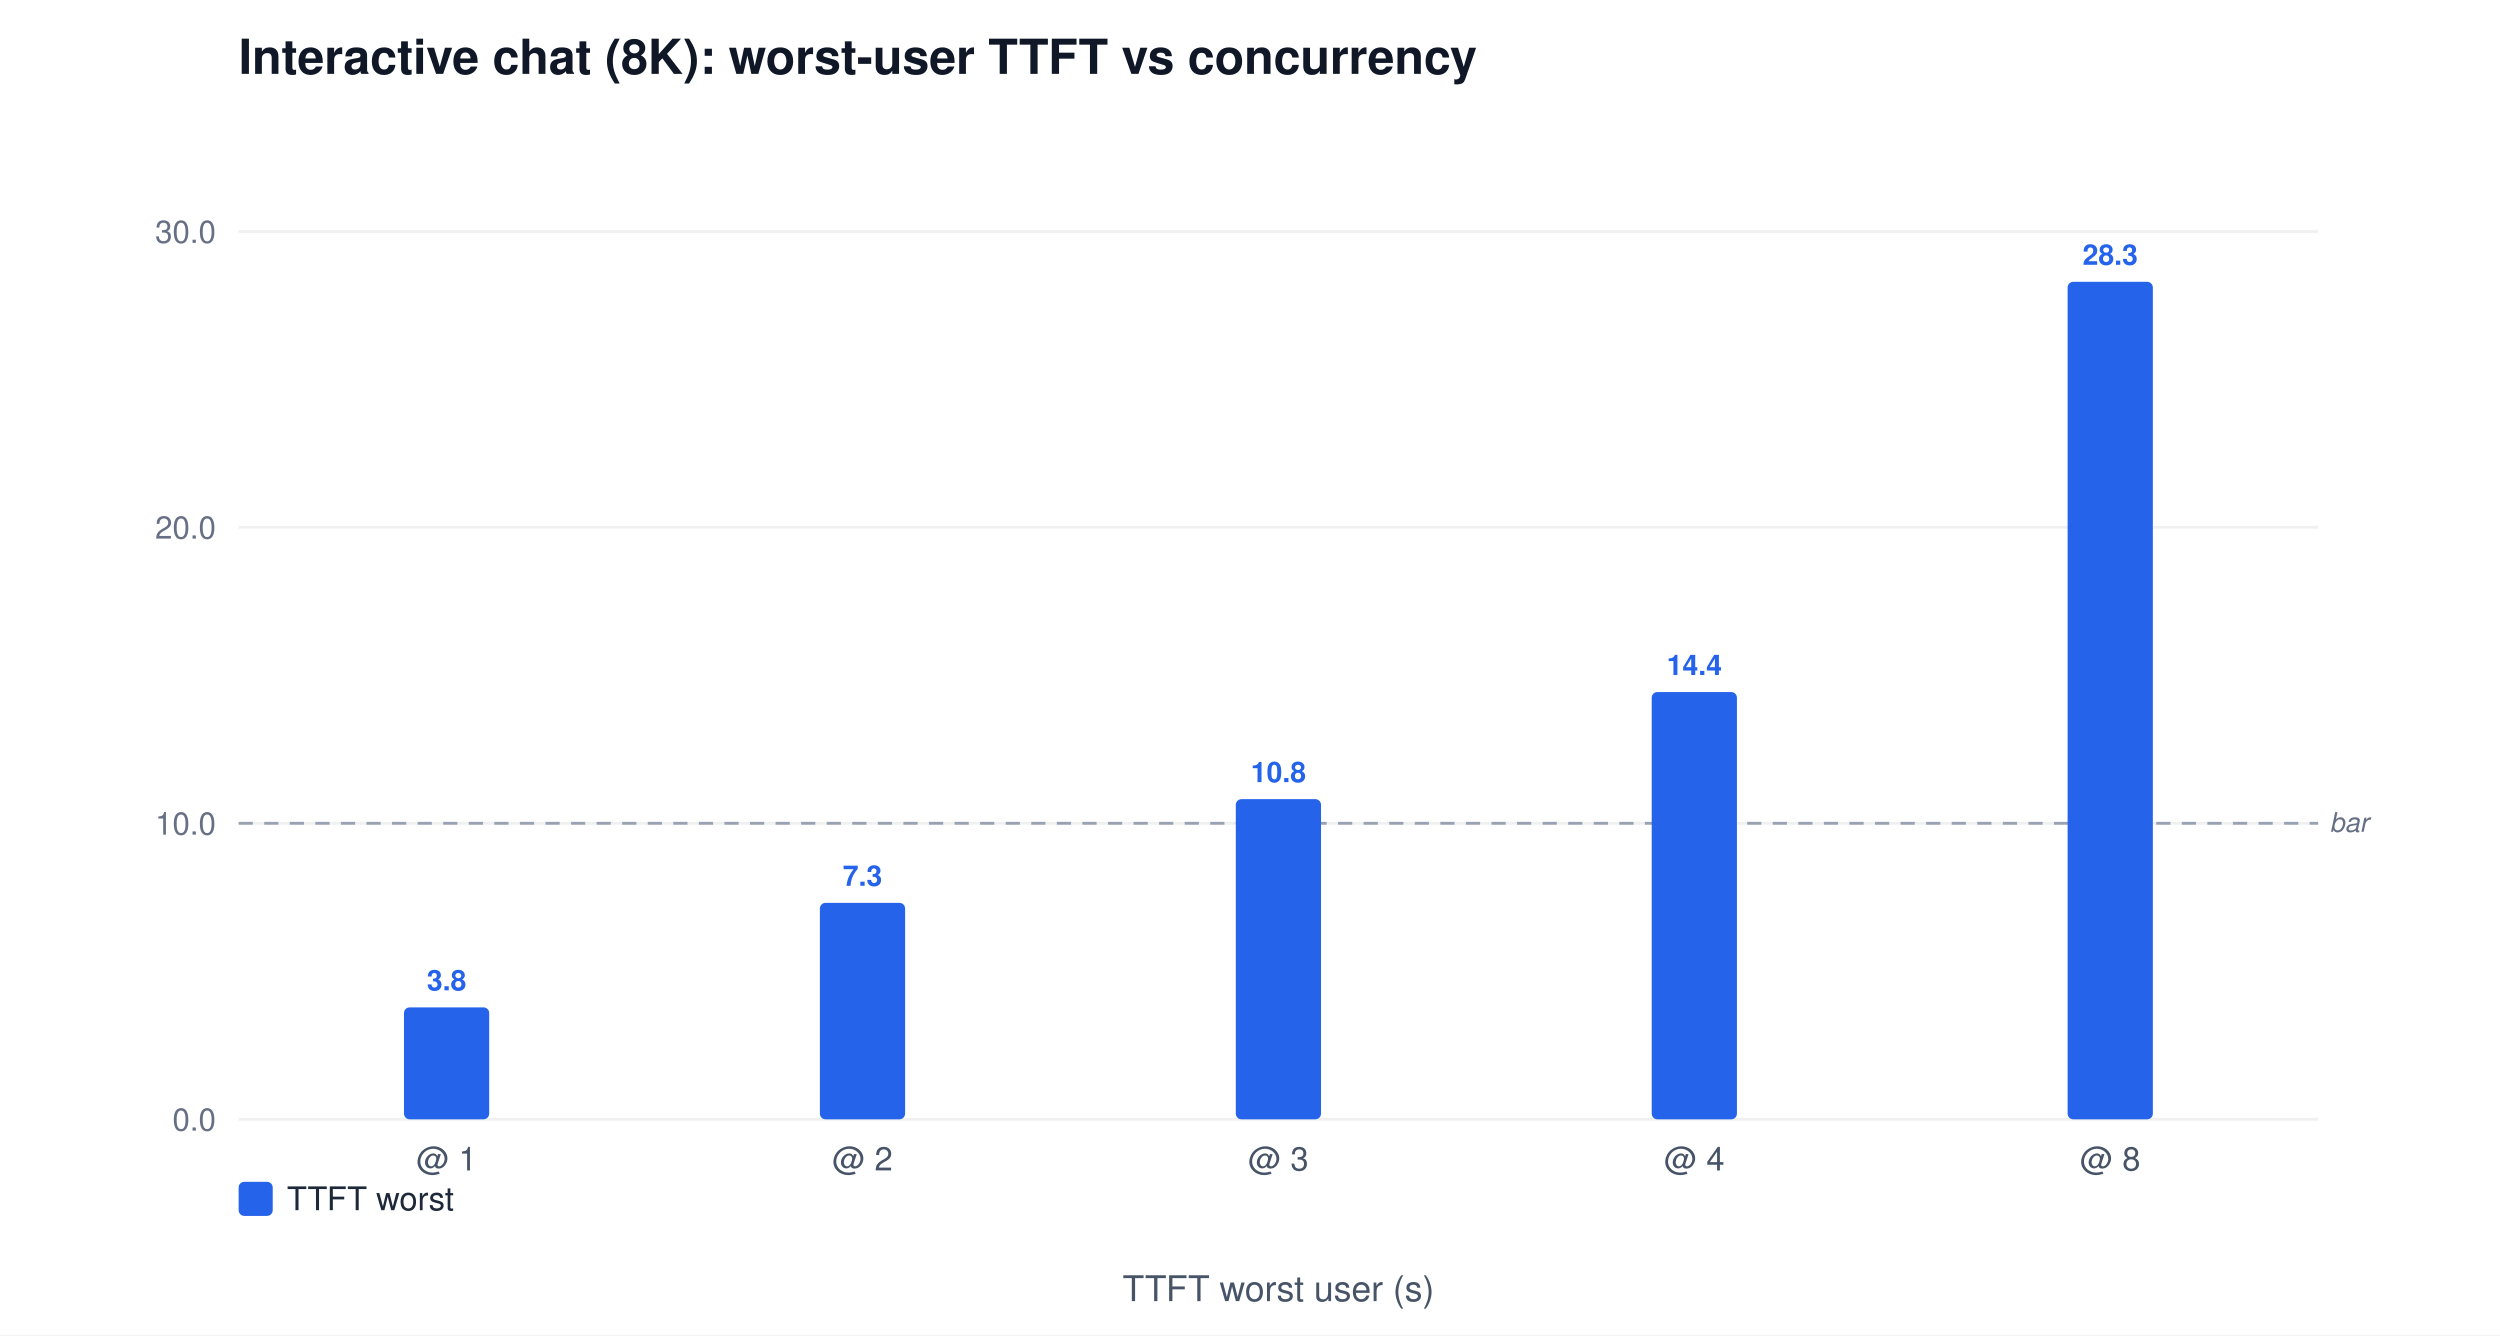
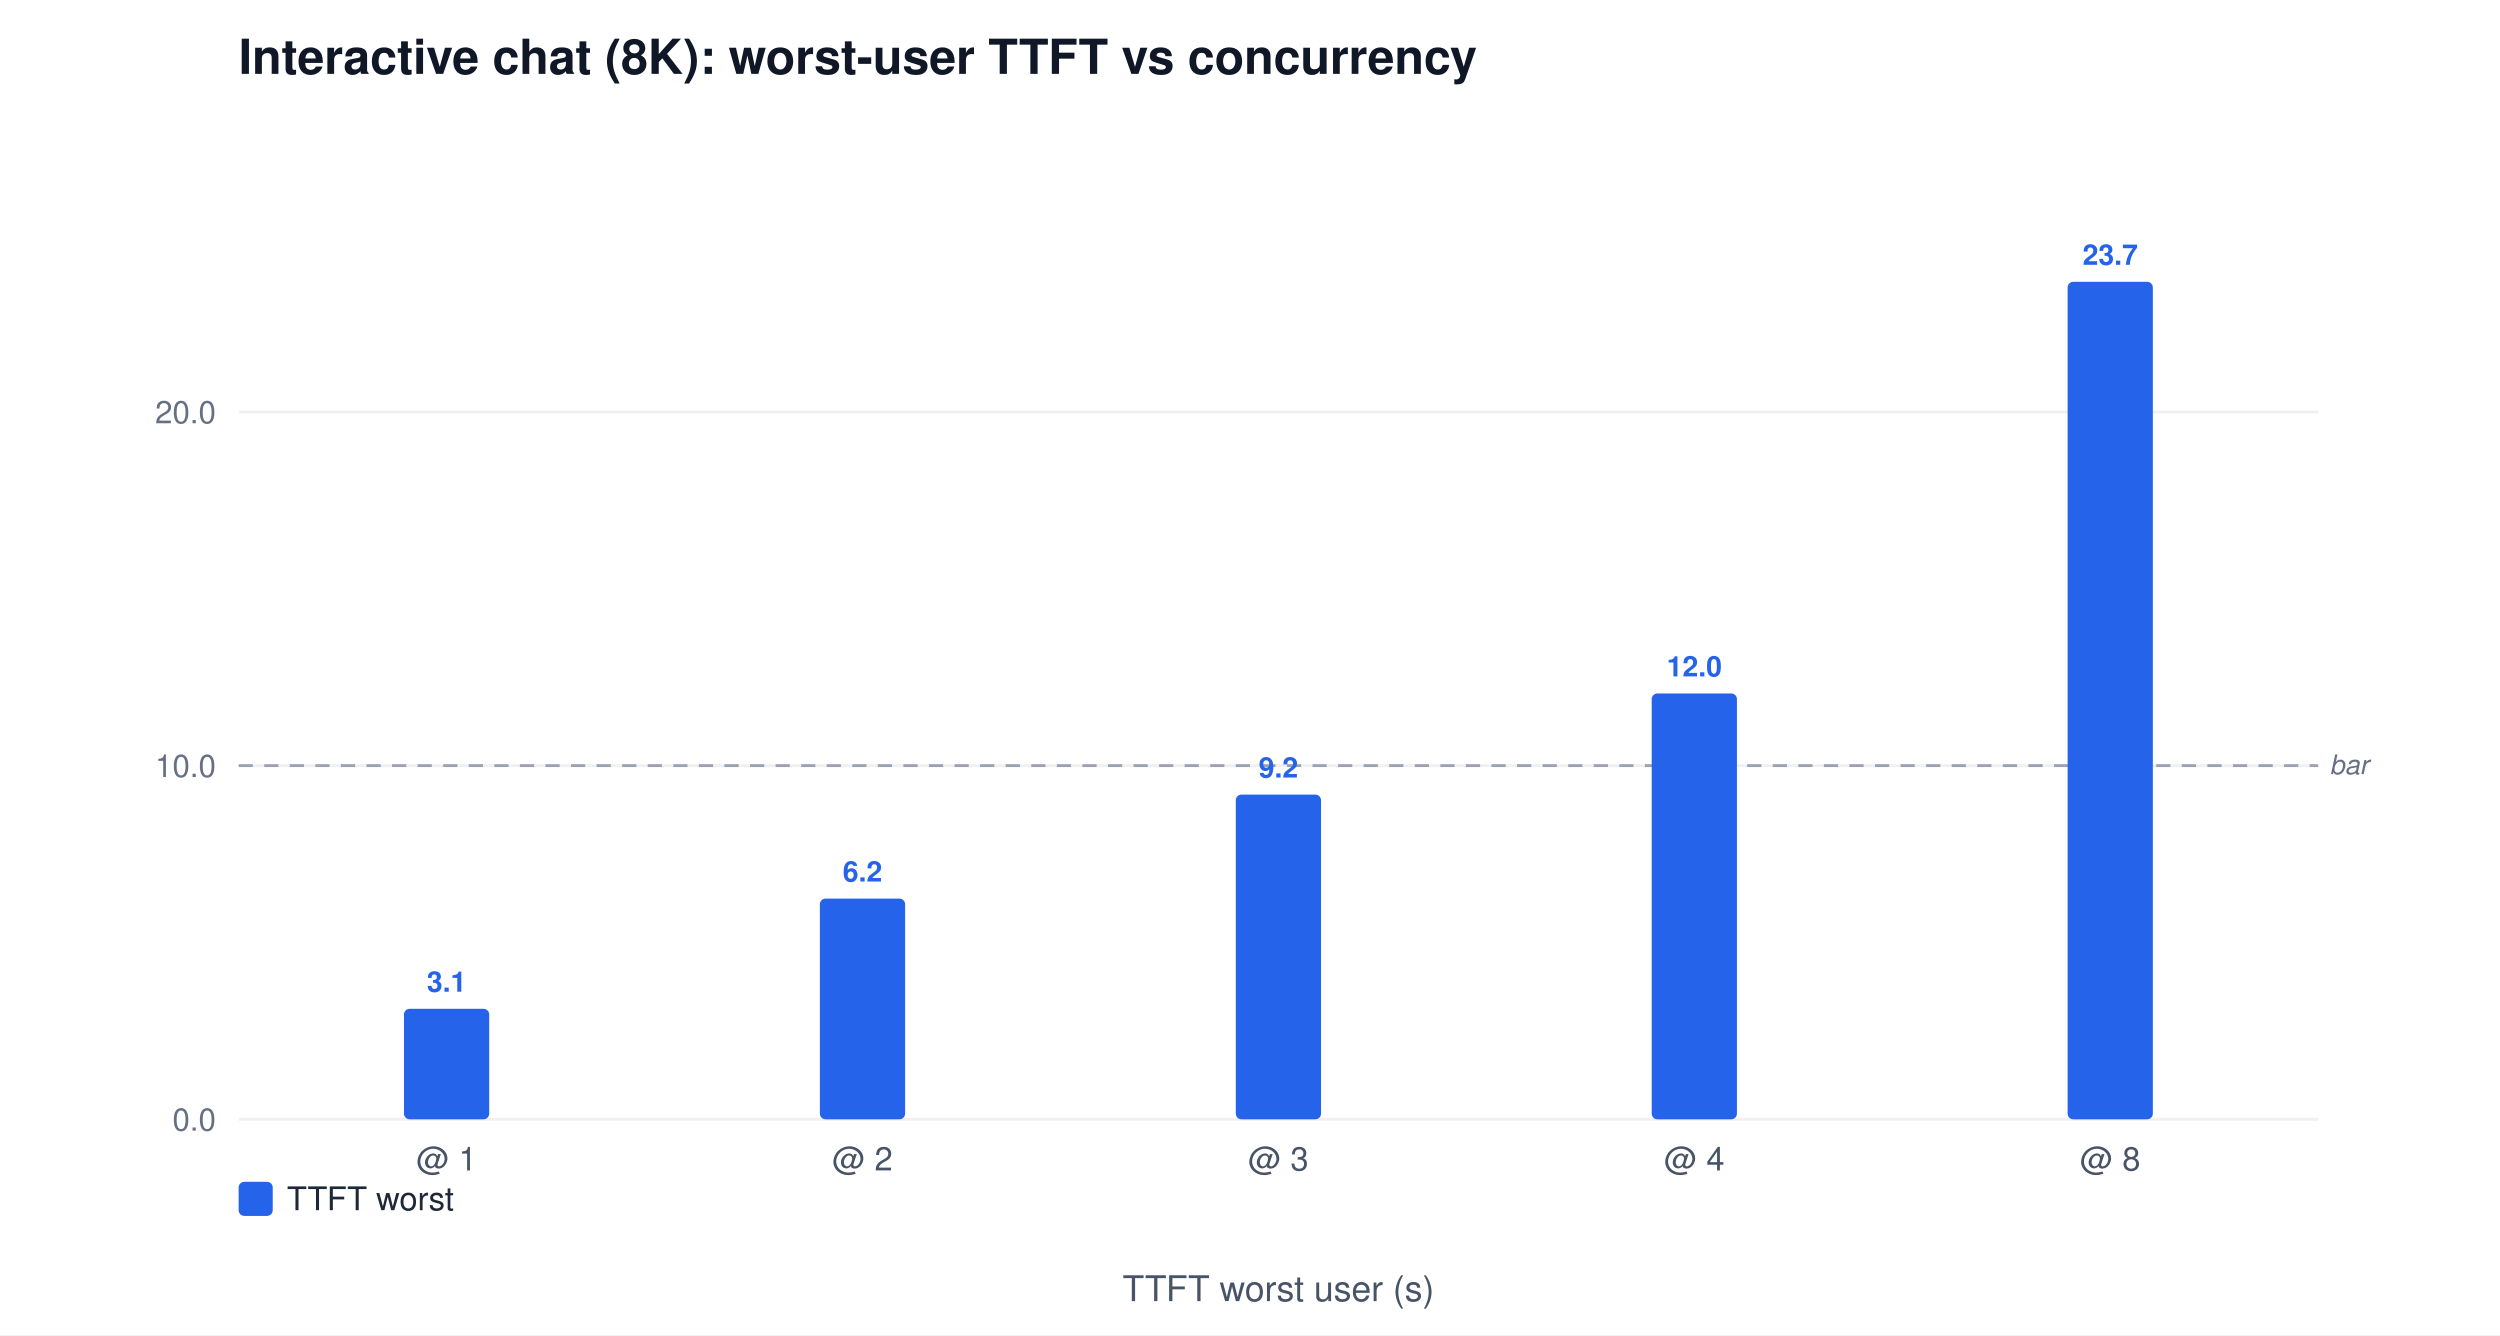
<svg xmlns="http://www.w3.org/2000/svg" width="880" height="470" viewBox="0 0 880 470" font-family="Segoe UI, Helvetica, Arial, sans-serif">
  <rect width="880" height="470" fill="#ffffff" />
  <text x="84" y="26" font-size="17" font-weight="600" fill="#101828">Interactive chat (8K): worst-user TTFT vs concurrency</text>
  <line x1="84" y1="394.0" x2="816" y2="394.0" stroke="#f0f0f0" stroke-width="1" />
  <text x="76" y="398.0" font-size="11" fill="#667085" text-anchor="end">0.0</text>
-   <line x1="84" y1="289.8" x2="816" y2="289.8" stroke="#f0f0f0" stroke-width="1" />
-   <text x="76" y="293.8" font-size="11" fill="#667085" text-anchor="end">10.0</text>
-   <line x1="84" y1="185.6" x2="816" y2="185.6" stroke="#f0f0f0" stroke-width="1" />
-   <text x="76" y="189.6" font-size="11" fill="#667085" text-anchor="end">20.0</text>
-   <line x1="84" y1="81.5" x2="816" y2="81.5" stroke="#f0f0f0" stroke-width="1" />
-   <text x="76" y="85.5" font-size="11" fill="#667085" text-anchor="end">30.0</text>
-   <line x1="84" y1="289.8" x2="816" y2="289.8" stroke="#98a2b3" stroke-width="1" stroke-dasharray="5 4" />
-   <text x="820" y="292.8" font-size="9.5" fill="#667085" font-style="italic">bar</text>
-   <rect x="142.2" y="354.6" width="30.0" height="39.4" fill="#2563eb" rx="2" />
-   <text x="157.2" y="348.6" font-size="10" fill="#2563eb" text-anchor="middle" font-weight="600">3.8</text>
+   <line x1="84" y1="269.5" x2="816" y2="269.5" stroke="#f0f0f0" stroke-width="1" />
+   <text x="76" y="273.5" font-size="11" fill="#667085" text-anchor="end">10.0</text>
+   <line x1="84" y1="145.0" x2="816" y2="145.0" stroke="#f0f0f0" stroke-width="1" />
+   <text x="76" y="149.0" font-size="11" fill="#667085" text-anchor="end">20.0</text>
+   <line x1="84" y1="269.5" x2="816" y2="269.5" stroke="#98a2b3" stroke-width="1" stroke-dasharray="5 4" />
+   <text x="820" y="272.5" font-size="9.5" fill="#667085" font-style="italic">bar</text>
+   <rect x="142.2" y="355.1" width="30.0" height="38.9" fill="#2563eb" rx="2" />
+   <text x="157.2" y="349.1" font-size="10" fill="#2563eb" text-anchor="middle" font-weight="600">3.1</text>
  <text x="157.2" y="412" font-size="11.5" fill="#475467" text-anchor="middle">@ 1</text>
-   <rect x="288.6" y="317.8" width="30.0" height="76.2" fill="#2563eb" rx="2" />
-   <text x="303.6" y="311.8" font-size="10" fill="#2563eb" text-anchor="middle" font-weight="600">7.3</text>
+   <rect x="288.6" y="316.3" width="30.0" height="77.7" fill="#2563eb" rx="2" />
+   <text x="303.6" y="310.3" font-size="10" fill="#2563eb" text-anchor="middle" font-weight="600">6.2</text>
  <text x="303.6" y="412" font-size="11.5" fill="#475467" text-anchor="middle">@ 2</text>
-   <rect x="435.0" y="281.3" width="30.0" height="112.7" fill="#2563eb" rx="2" />
-   <text x="450.0" y="275.3" font-size="10" fill="#2563eb" text-anchor="middle" font-weight="600">10.8</text>
+   <rect x="435.0" y="279.7" width="30.0" height="114.3" fill="#2563eb" rx="2" />
+   <text x="450.0" y="273.7" font-size="10" fill="#2563eb" text-anchor="middle" font-weight="600">9.2</text>
  <text x="450.0" y="412" font-size="11.5" fill="#475467" text-anchor="middle">@ 3</text>
-   <rect x="581.4" y="243.6" width="30.0" height="150.4" fill="#2563eb" rx="2" />
-   <text x="596.4" y="237.6" font-size="10" fill="#2563eb" text-anchor="middle" font-weight="600">14.4</text>
+   <rect x="581.4" y="244.1" width="30.0" height="149.9" fill="#2563eb" rx="2" />
+   <text x="596.4" y="238.1" font-size="10" fill="#2563eb" text-anchor="middle" font-weight="600">12.0</text>
  <text x="596.4" y="412" font-size="11.5" fill="#475467" text-anchor="middle">@ 4</text>
  <rect x="727.8" y="99.2" width="30.0" height="294.8" fill="#2563eb" rx="2" />
-   <text x="742.8" y="93.2" font-size="10" fill="#2563eb" text-anchor="middle" font-weight="600">28.3</text>
+   <text x="742.8" y="93.2" font-size="10" fill="#2563eb" text-anchor="middle" font-weight="600">23.7</text>
  <text x="742.8" y="412" font-size="11.5" fill="#475467" text-anchor="middle">@ 8</text>
  <rect x="84" y="416" width="12" height="12" fill="#2563eb" rx="2" />
  <text x="101" y="426" font-size="11.5" fill="#1d2939">TTFT worst</text>
  <text x="450" y="458" font-size="12.5" fill="#475467" text-anchor="middle">TTFT worst user (s)</text>
</svg>
